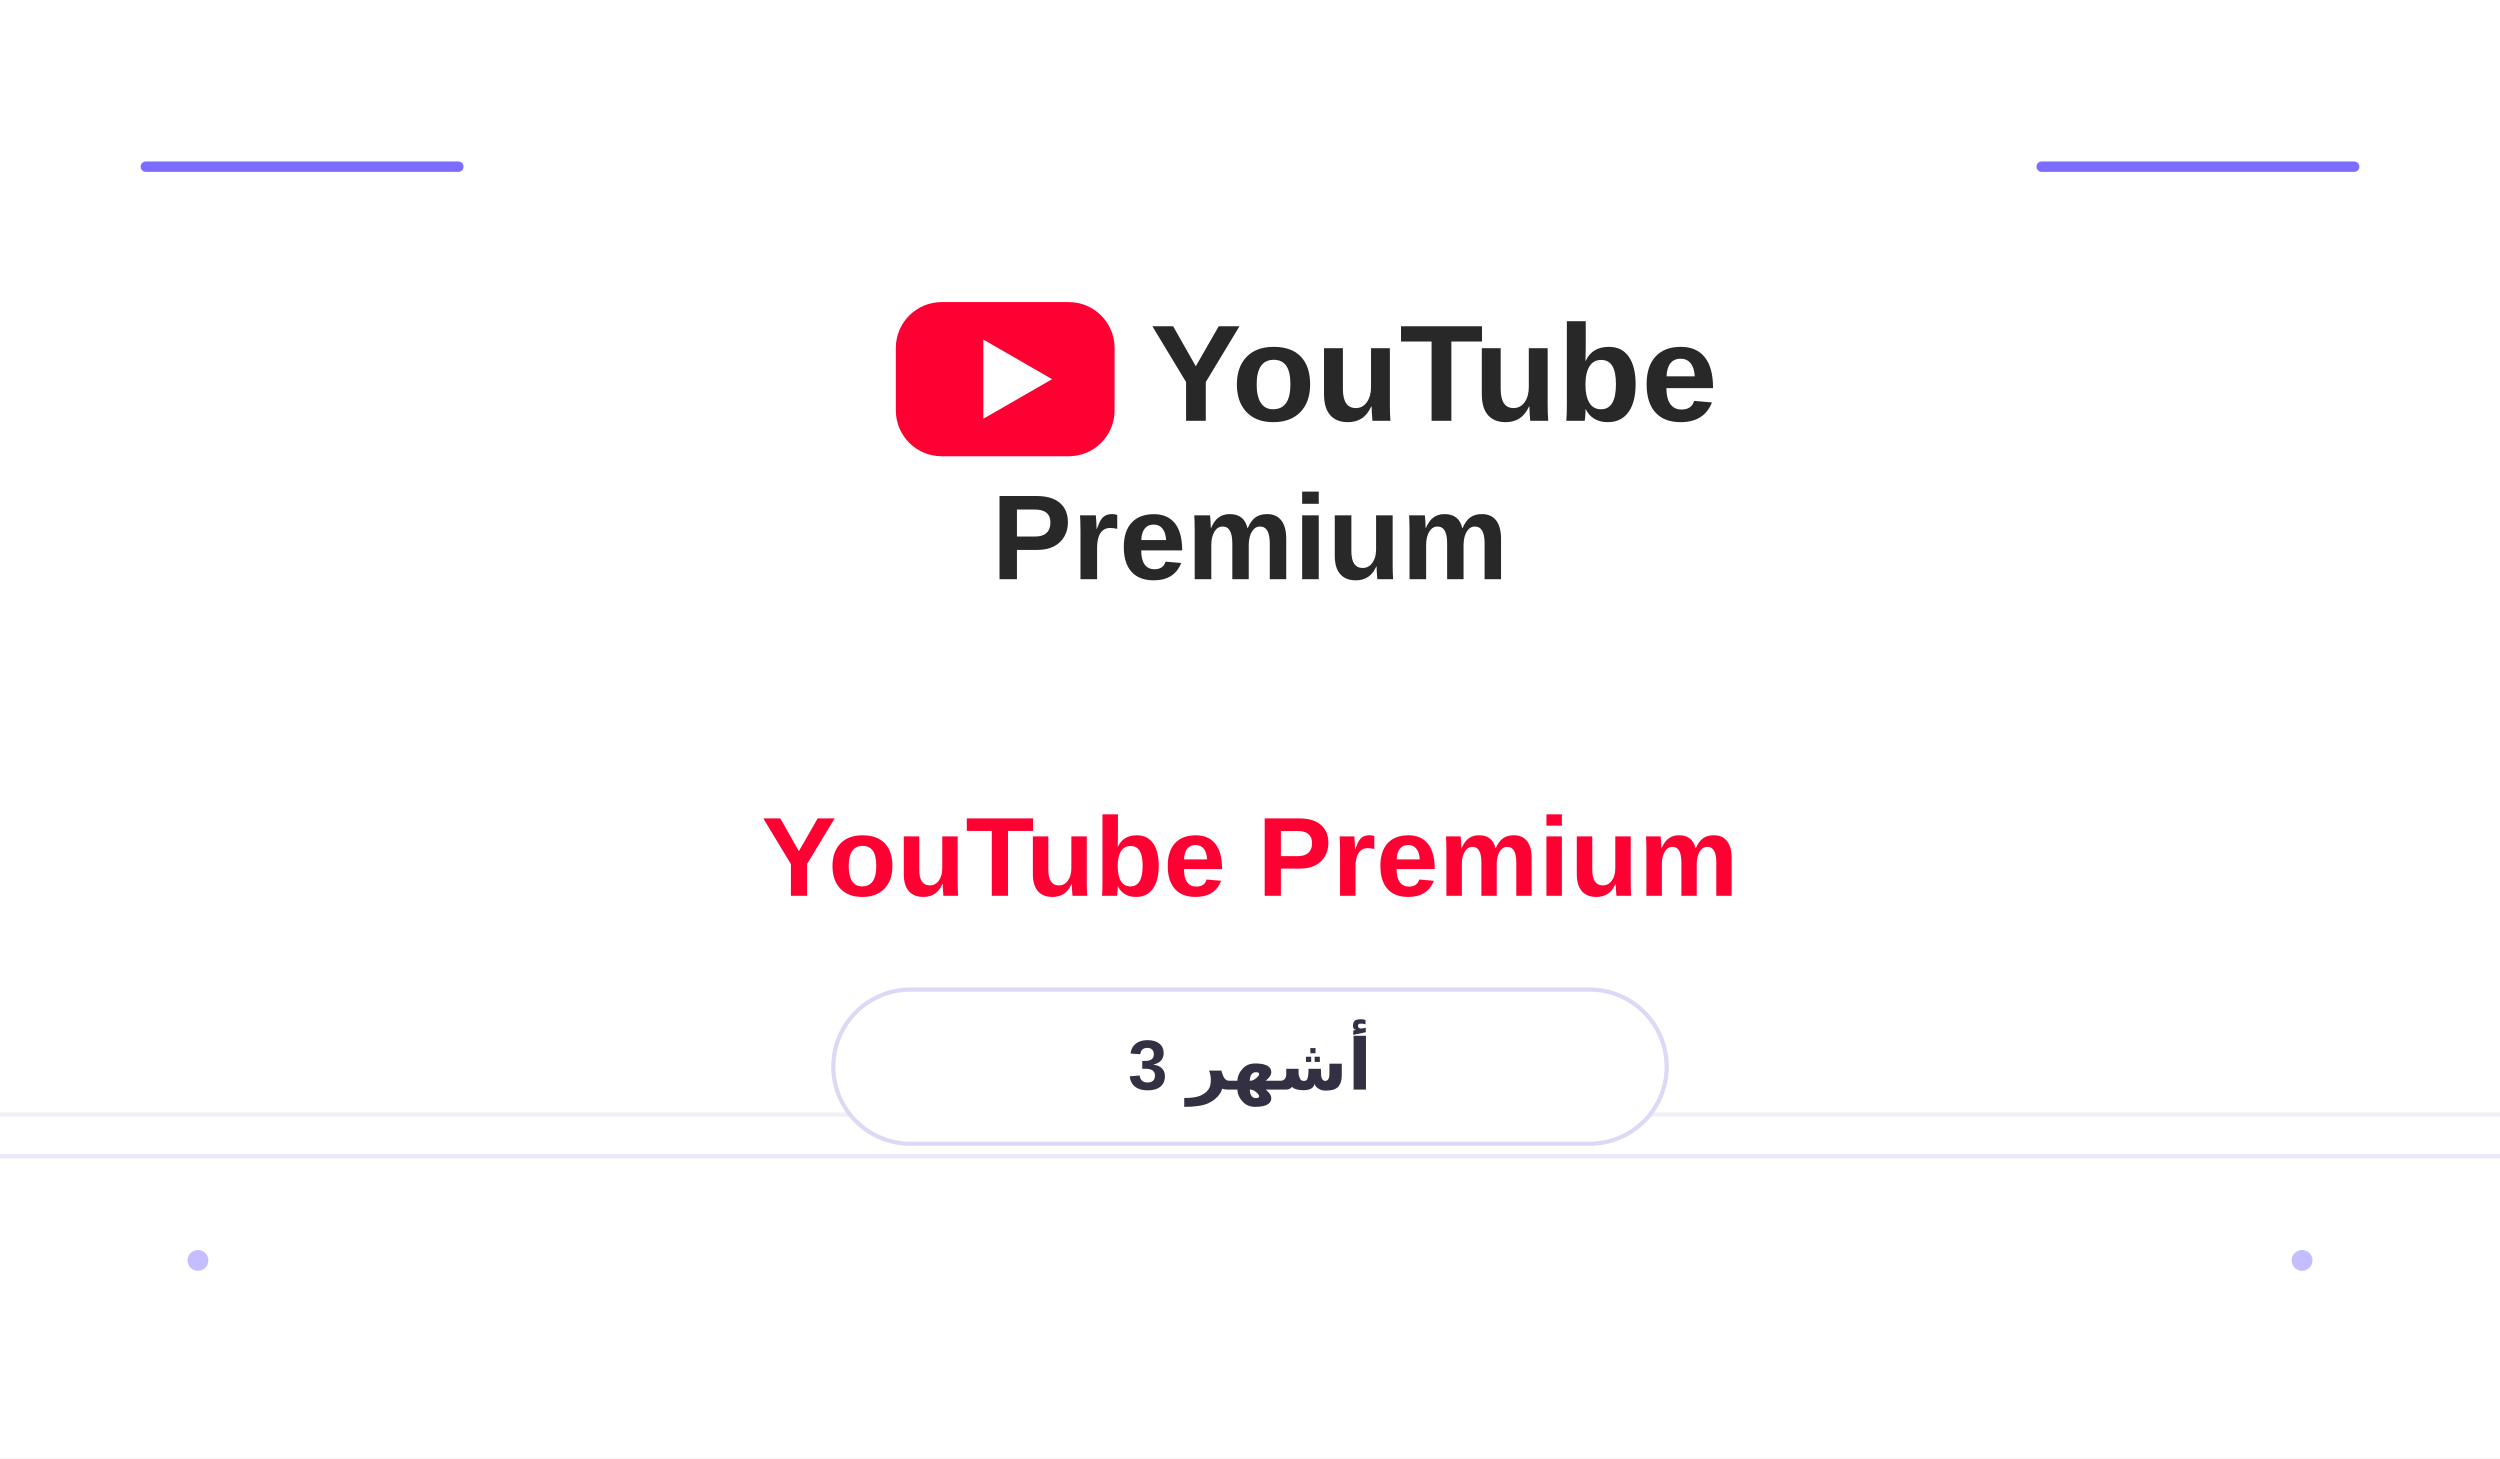
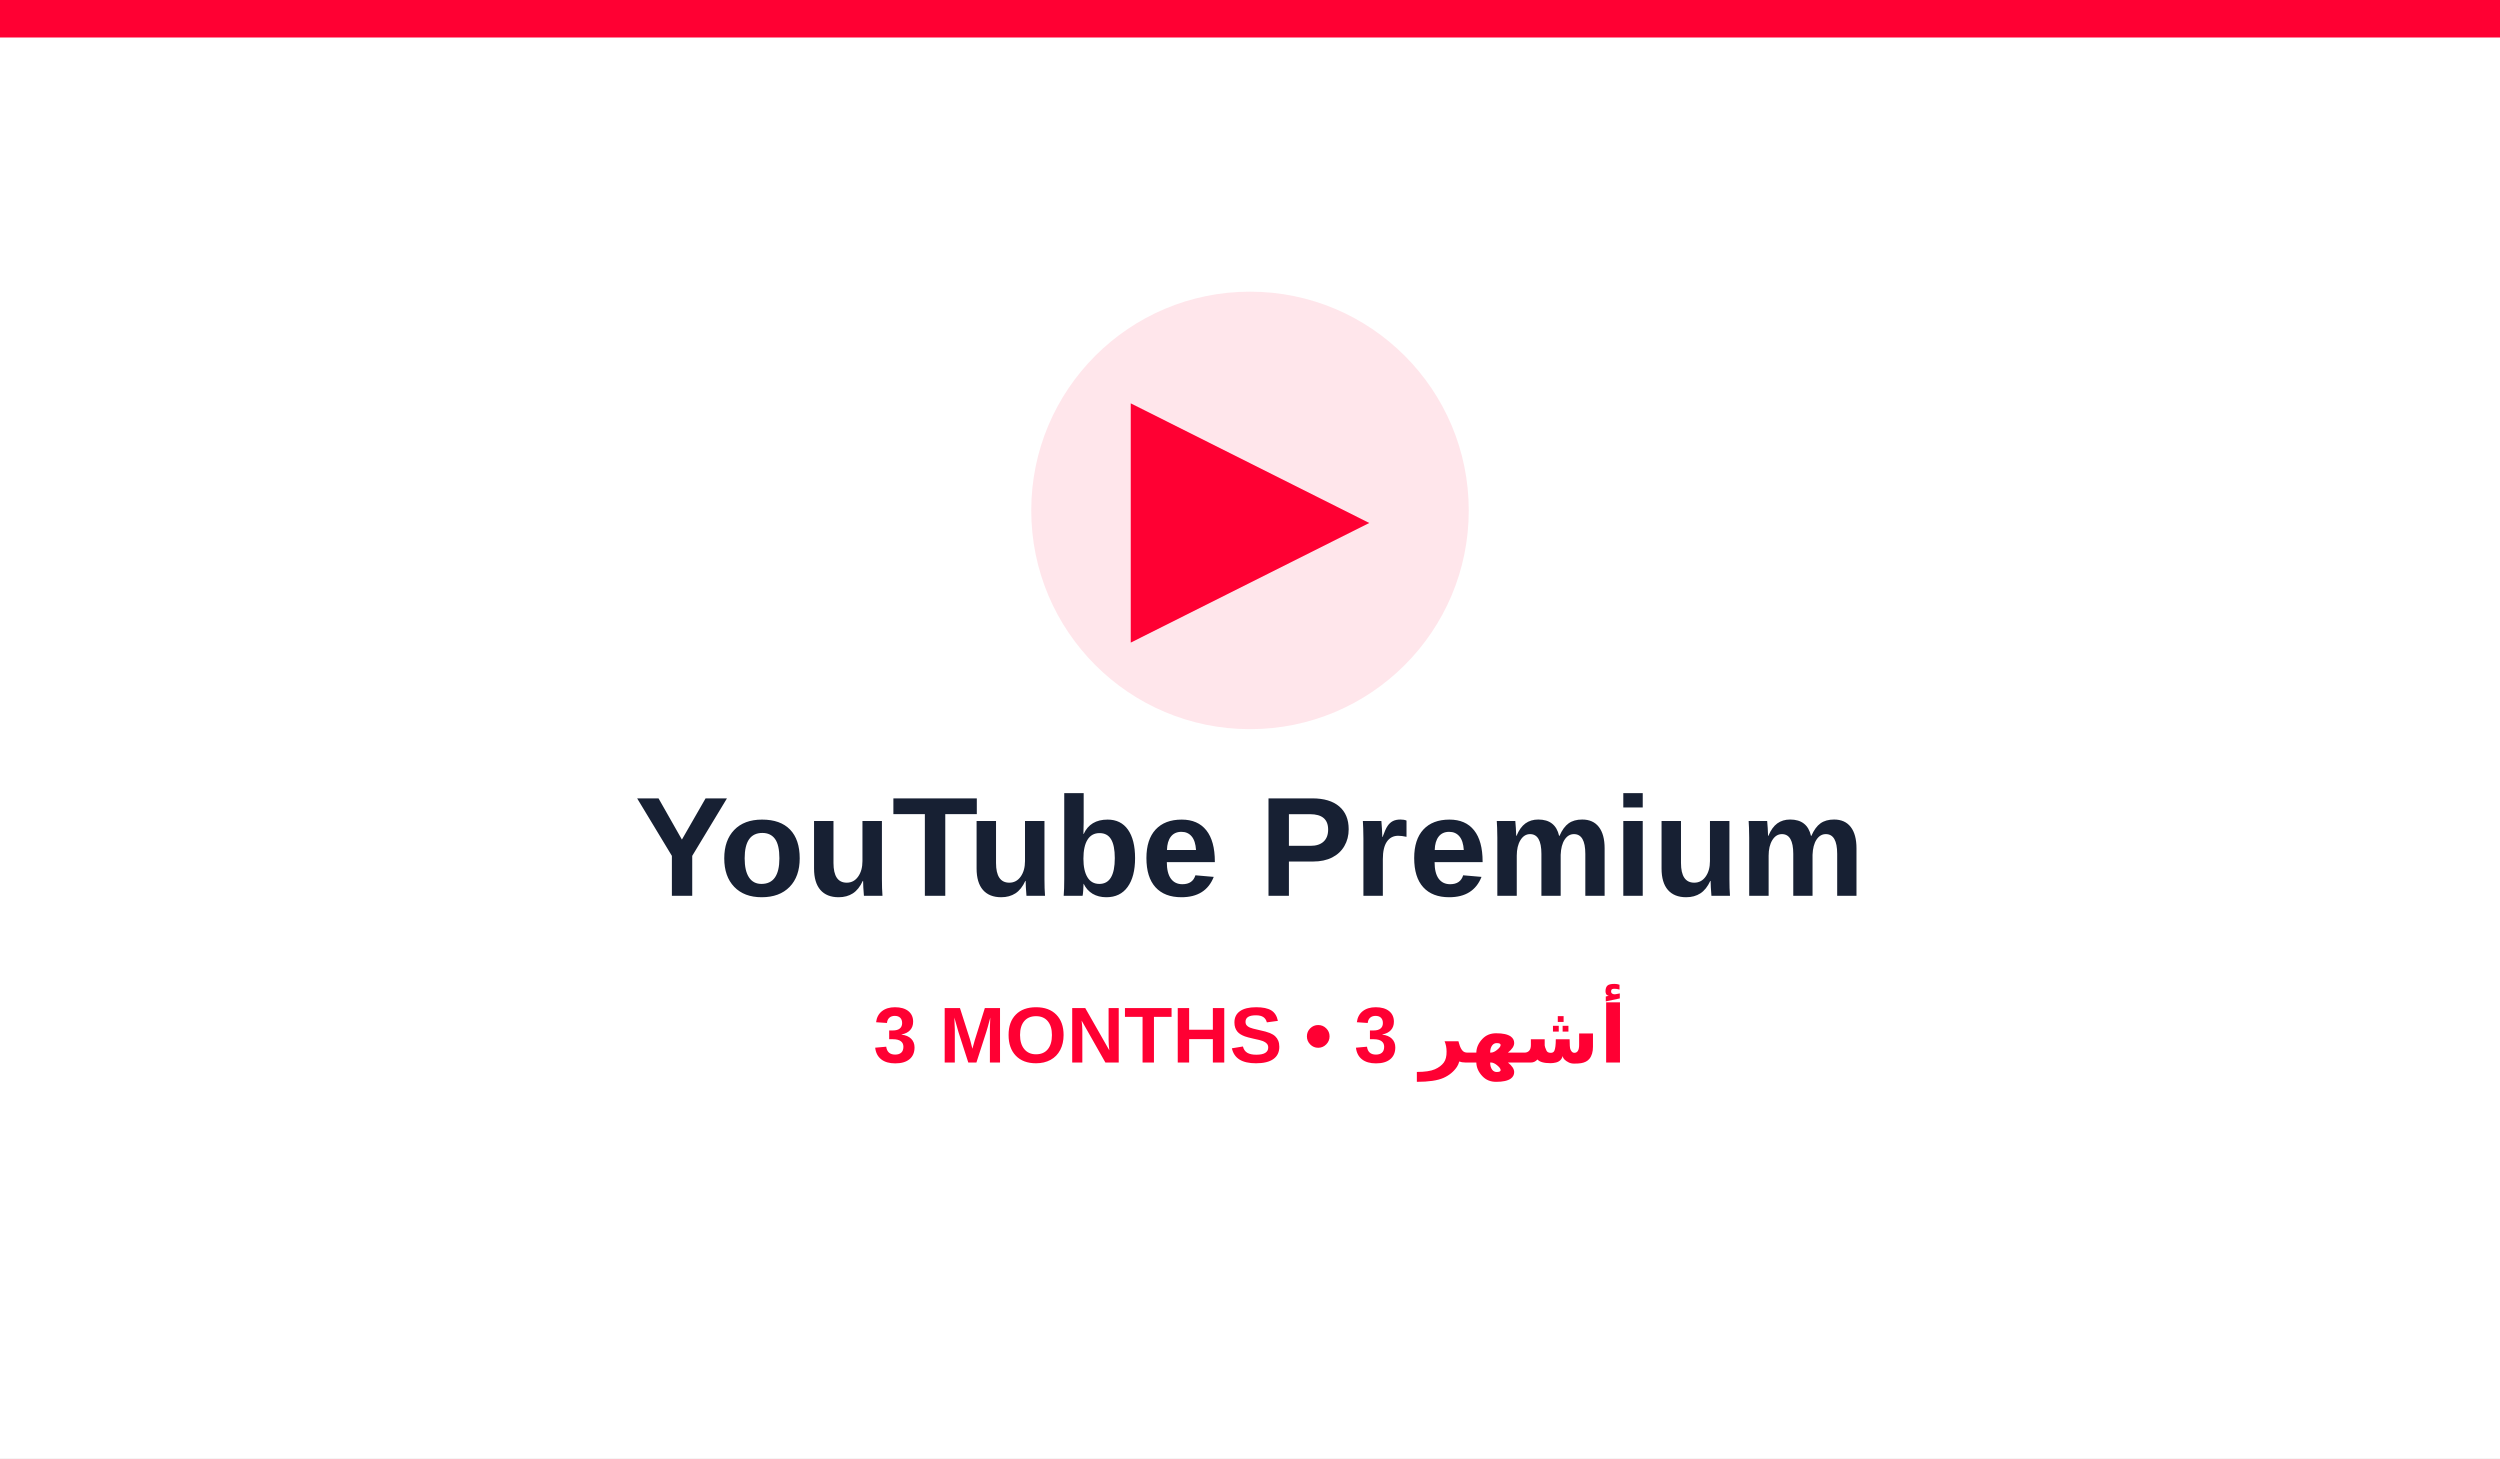
- <svg xmlns="http://www.w3.org/2000/svg" width="1200" height="700" viewBox="0 0 1200 700" role="img" aria-label="YouTube Premium - 3 أشهر">
+ <svg xmlns="http://www.w3.org/2000/svg" width="1200" height="700" viewBox="0 0 1200 700">
  <rect width="1200" height="700" fill="#ffffff" />
-   <path d="M0 535 H1200" stroke="#eef0f7" stroke-width="2" />
-   <path d="M0 555 H1200" stroke="#e9e7f8" stroke-width="2" />
-   <path d="M70 80 H220" stroke="#7c6cff" stroke-width="5" stroke-linecap="round" />
-   <path d="M980 80 H1130" stroke="#7c6cff" stroke-width="5" stroke-linecap="round" />
-   <circle cx="95" cy="605" r="5" fill="#7c6cff" opacity=".45" />
-   <circle cx="1105" cy="605" r="5" fill="#7c6cff" opacity=".45" />
-   <rect x="430" y="145" width="105" height="74" rx="22" fill="#ff0033" />
-   <path d="M472 163 L472 201 L505 182Z" fill="#ffffff" />
-   <text x="552" y="202" font-family="Arial,sans-serif" font-size="66" font-weight="700" fill="#282828">YouTube</text>
-   <text x="600" y="278" text-anchor="middle" font-family="Arial,sans-serif" font-size="58" font-weight="700" fill="#282828">Premium</text>
-   <text x="600" y="430" text-anchor="middle" font-family="Arial,sans-serif" font-size="54" font-weight="700" fill="#ff0033">YouTube Premium</text>
-   <rect x="400" y="475" width="400" height="74" rx="37" fill="#ffffff" stroke="#dcd8f5" stroke-width="2" />
-   <text x="600" y="523" text-anchor="middle" font-family="Arial,sans-serif" font-size="34" font-weight="600" fill="#343044">3 أشهر</text>
+   <path d="M0 0H1200V18H0Z" fill="#ff0033" />
+   <circle cx="600" cy="245" r="105" fill="#ff0033" fill-opacity=".10" />
+   <text x="600" y="290" text-anchor="middle" font-family="Arial,sans-serif" font-size="150" font-weight="700" fill="#ff0033">▶</text>
+   <text x="600" y="430" text-anchor="middle" font-family="Arial,sans-serif" font-size="68" font-weight="700" fill="#172033">YouTube Premium</text>
+   <text x="600" y="510" text-anchor="middle" font-family="Arial,sans-serif" font-size="38" font-weight="600" fill="#ff0033">3 MONTHS • 3 أشهر</text>
</svg>
